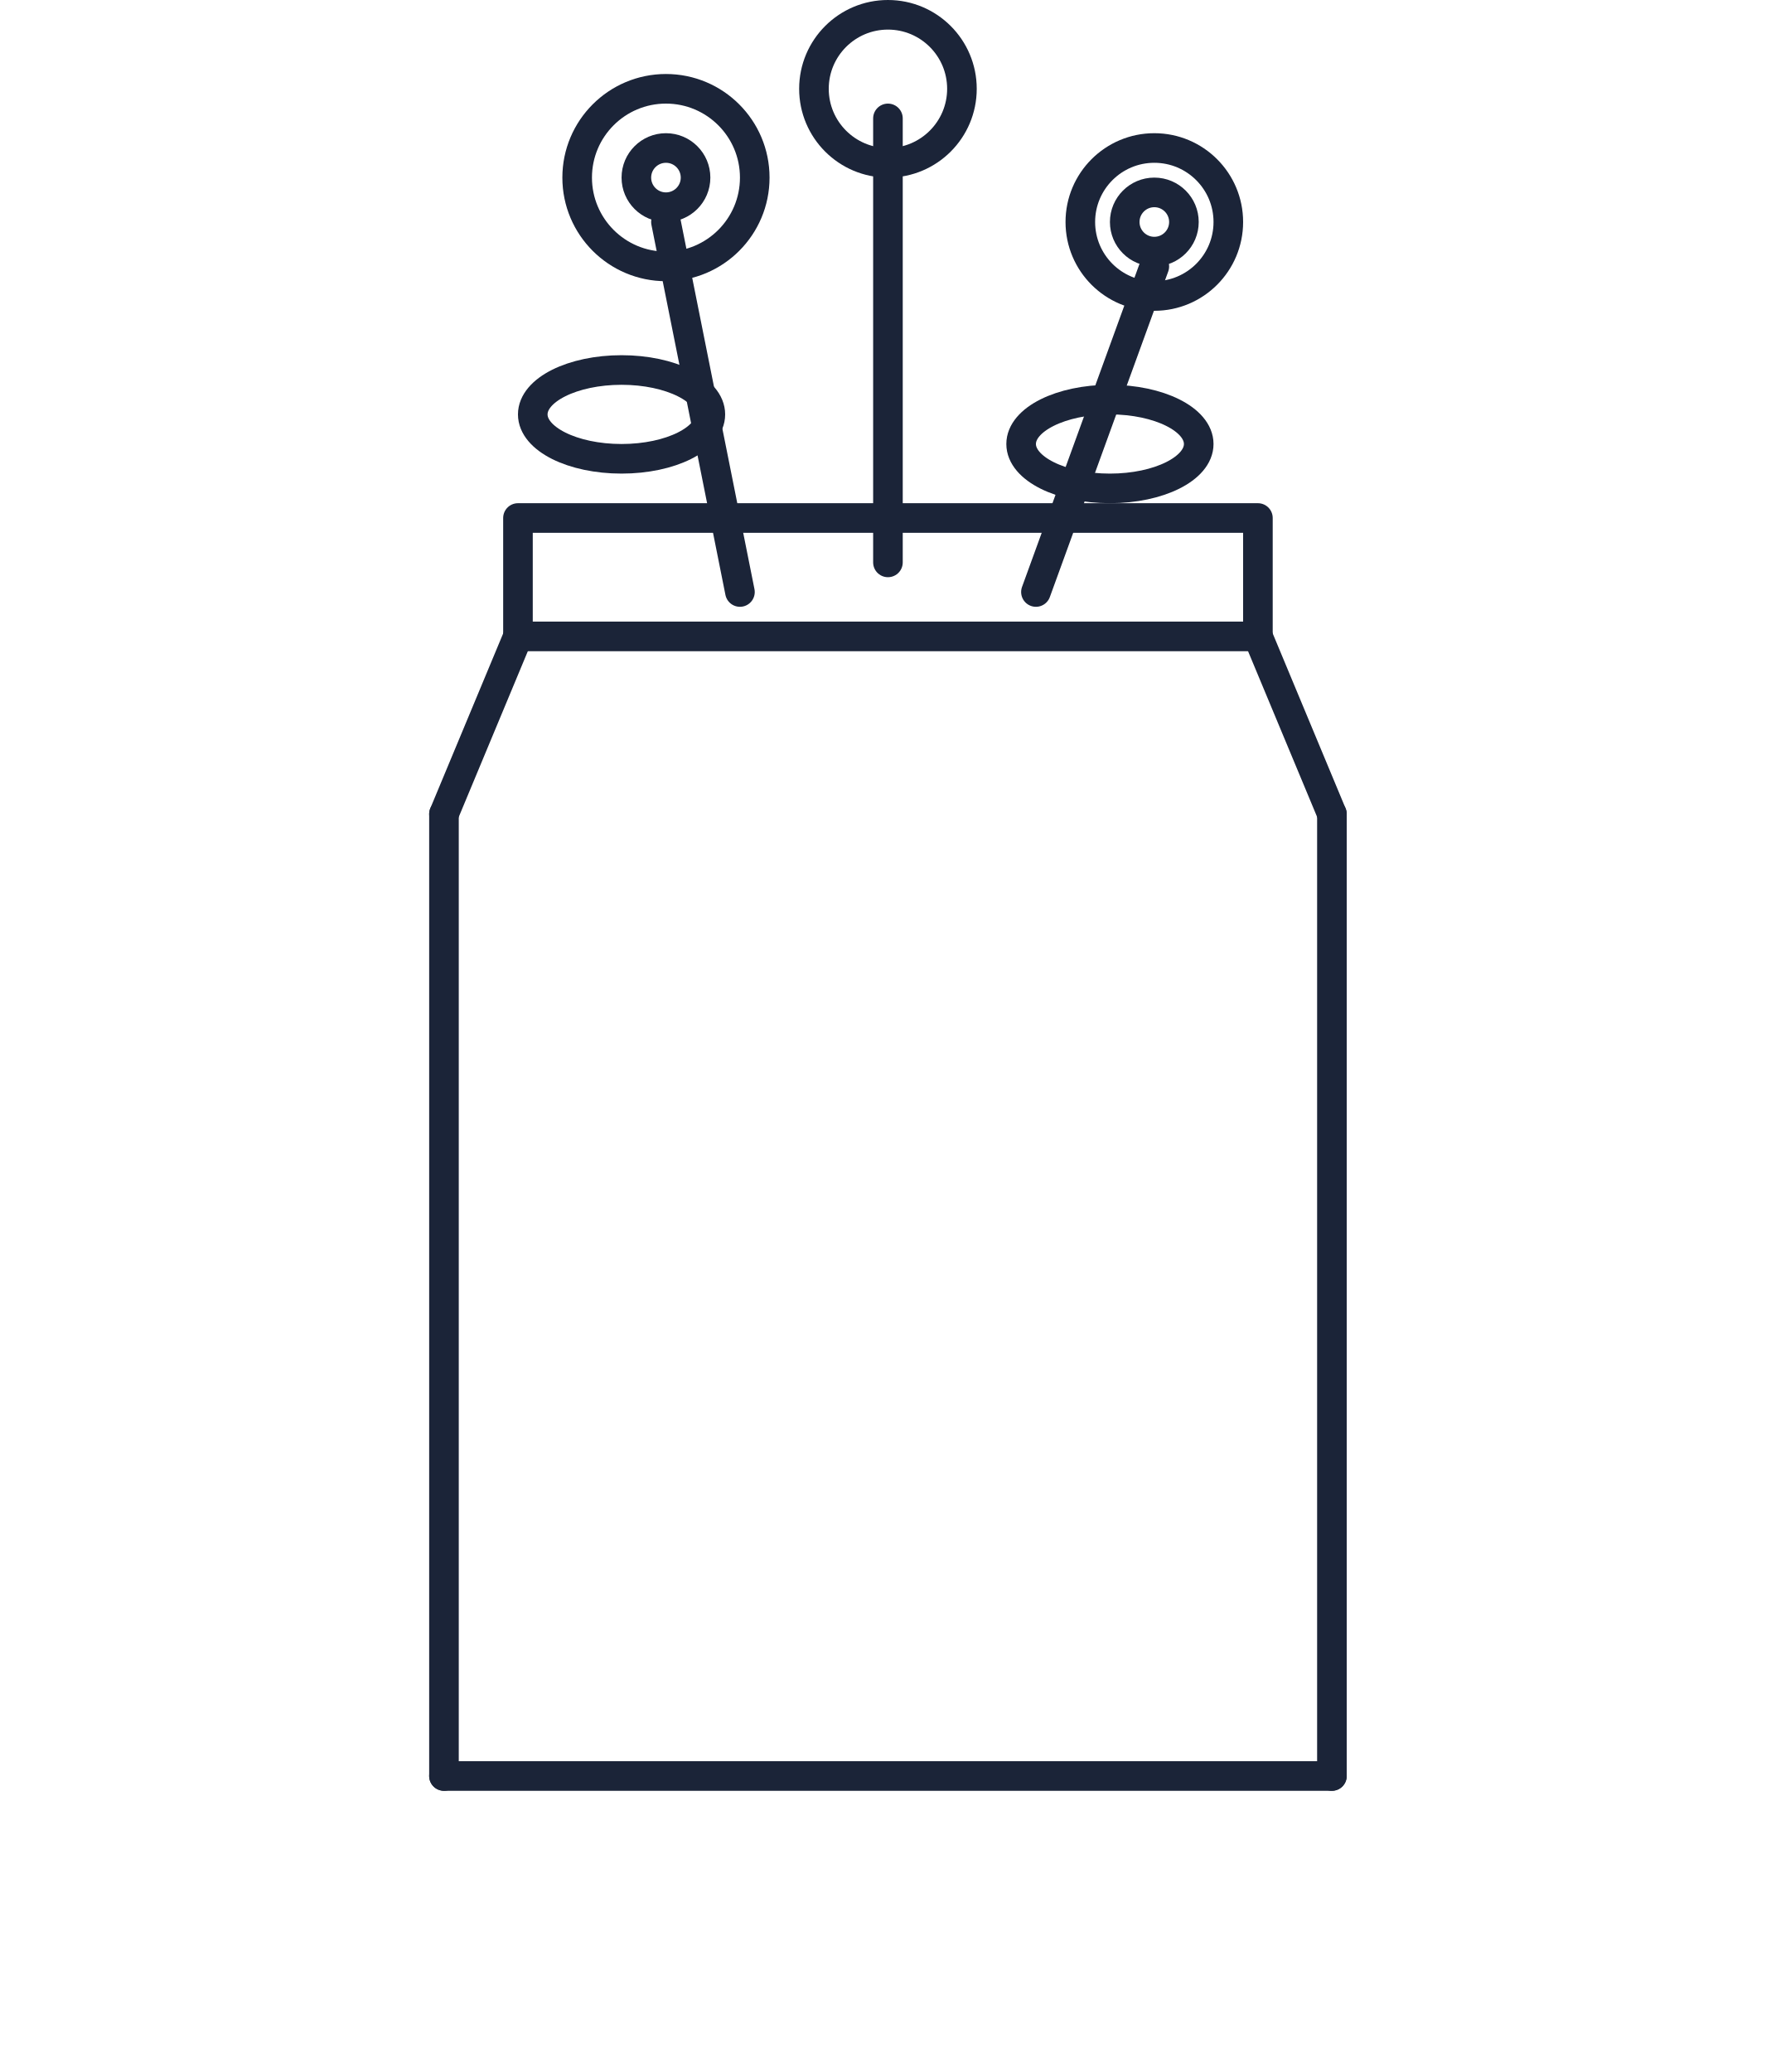
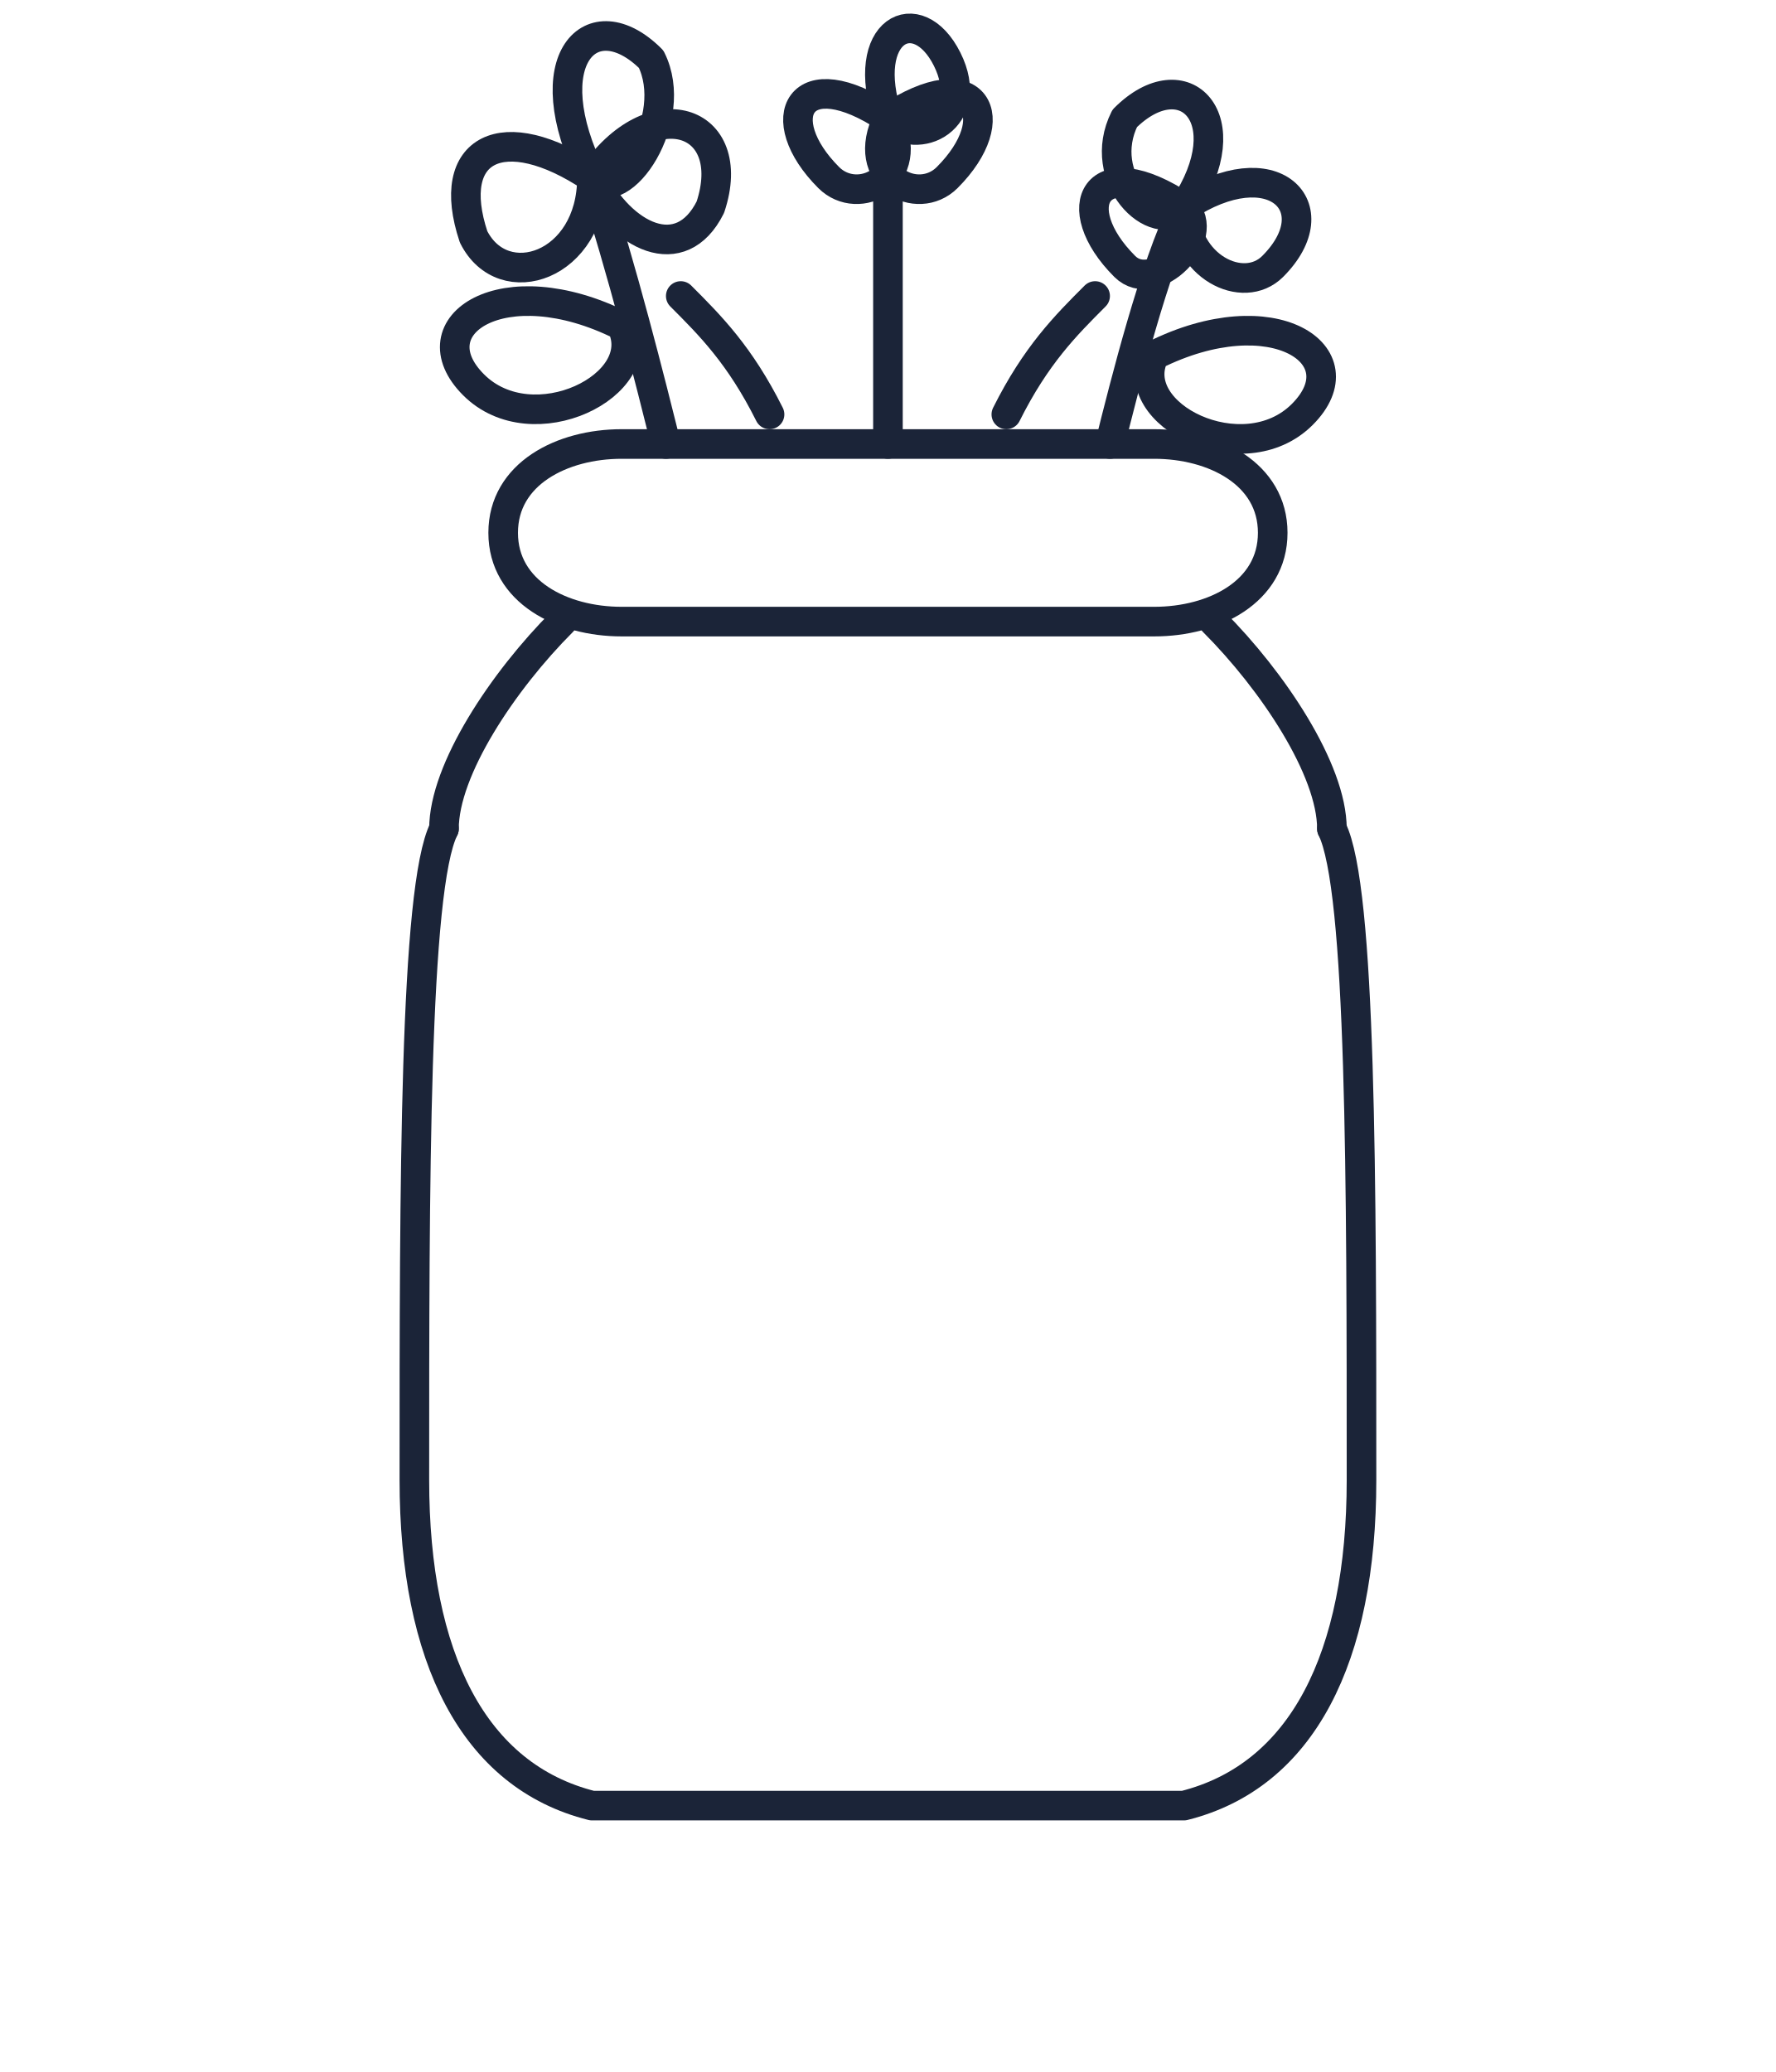
<svg xmlns="http://www.w3.org/2000/svg" viewBox="0 0 120 140" stroke="currentColor" fill="none" stroke-width="2" stroke-linecap="round" stroke-linejoin="round">
  <style>:root { color: #1B2438; }</style>
-   <rect x="35" y="35" width="50" height="8" />
-   <line x1="35" y1="43" x2="30" y2="55" />
-   <line x1="85" y1="43" x2="90" y2="55" />
-   <line x1="30" y1="55" x2="30" y2="120" />
-   <line x1="90" y1="55" x2="90" y2="120" />
-   <line x1="30" y1="120" x2="90" y2="120" />
-   <line x1="50" y1="40" x2="45" y2="15" />
-   <circle cx="45" cy="12" r="6" />
-   <circle cx="45" cy="12" r="2" />
-   <line x1="60" y1="38" x2="60" y2="8" />
-   <circle cx="60" cy="6" r="5" />
-   <line x1="70" y1="40" x2="78" y2="18" />
-   <circle cx="78" cy="15" r="5" />
-   <circle cx="78" cy="15" r="2" />
-   <ellipse cx="42" cy="28" rx="6" ry="3" />
-   <ellipse cx="75" cy="30" rx="6" ry="3" />
+   <path d="M 34 36 C 34 32, 38 30, 42 30 L 78 30 C 82 30, 86 32, 86 36 C 86 40, 82 42, 78 42 L 42 42 C 38 42, 34 40, 34 36" />
+   <path d="M 38 42 C 34 46, 30 52, 30 56" />
+   <path d="M 82 42 C 86 46, 90 52, 90 56" />
+   <path d="M 30 56 C 28 60, 28 80, 28 100 C 28 112, 32 120, 40 122 L 80 122 C 88 120, 92 112, 92 100 C 92 80, 92 60, 90 56" />
+   <path d="M 45 30 C 44 26, 42 18, 40 12" />
+   <path d="M 40 12 C 34 8, 30 10, 32 16 C 34 20, 40 18, 40 12" />
+   <path d="M 40 12 C 36 4, 40 0, 44 4 C 46 8, 42 14, 40 12" />
+   <path d="M 40 12 C 44 6, 50 8, 48 14 C 46 18, 42 16, 40 12" />
+   <path d="M 60 30 C 60 24, 60 16, 60 8" />
+   <path d="M 60 8 C 54 4, 52 8, 56 12 C 58 14, 62 12, 60 8" />
+   <path d="M 60 8 C 58 2, 62 0, 64 4 C 66 8, 62 10, 60 8" />
+   <path d="M 60 8 C 66 4, 68 8, 64 12 C 62 14, 58 12, 60 8" />
+   <path d="M 75 30 C 76 26, 78 18, 80 14" />
+   <path d="M 80 14 C 86 10, 90 14, 86 18 C 84 20, 80 18, 80 14" />
+   <path d="M 80 14 C 84 8, 80 4, 76 8 C 74 12, 78 16, 80 14" />
+   <path d="M 80 14 C 74 10, 72 14, 76 18 C 78 20, 82 16, 80 14" />
+   <path d="M 42 22 C 34 18, 28 22, 32 26 C 36 30, 44 26, 42 22" />
+   <path d="M 78 24 C 86 20, 92 24, 88 28 C 84 32, 76 28, 78 24" />
+   <path d="M 52 28 C 50 24, 48 22, 46 20" />
+   <path d="M 68 28 C 70 24, 72 22, 74 20" />
</svg>
